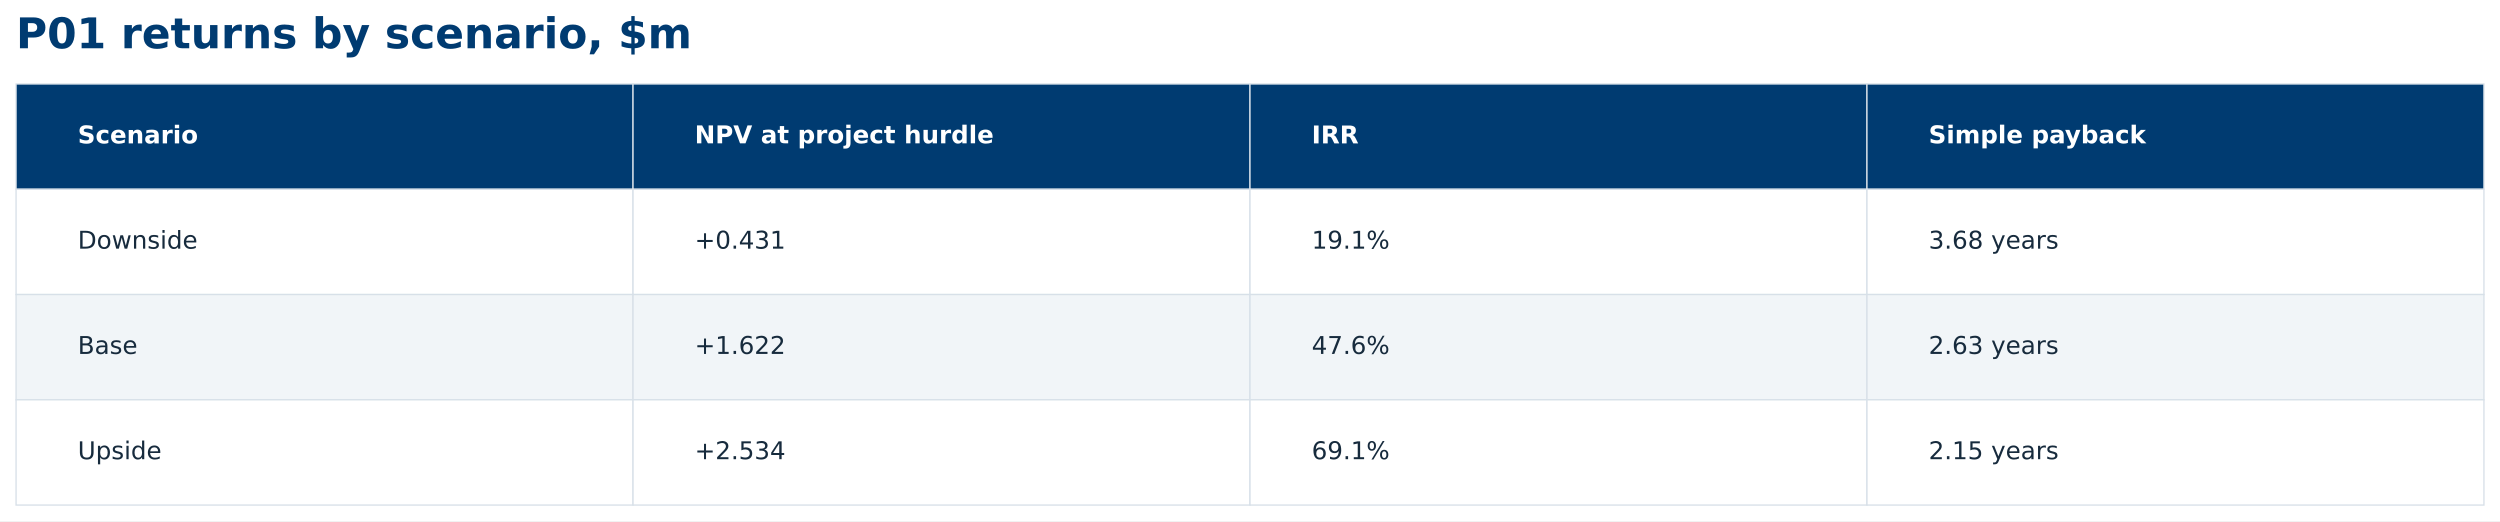
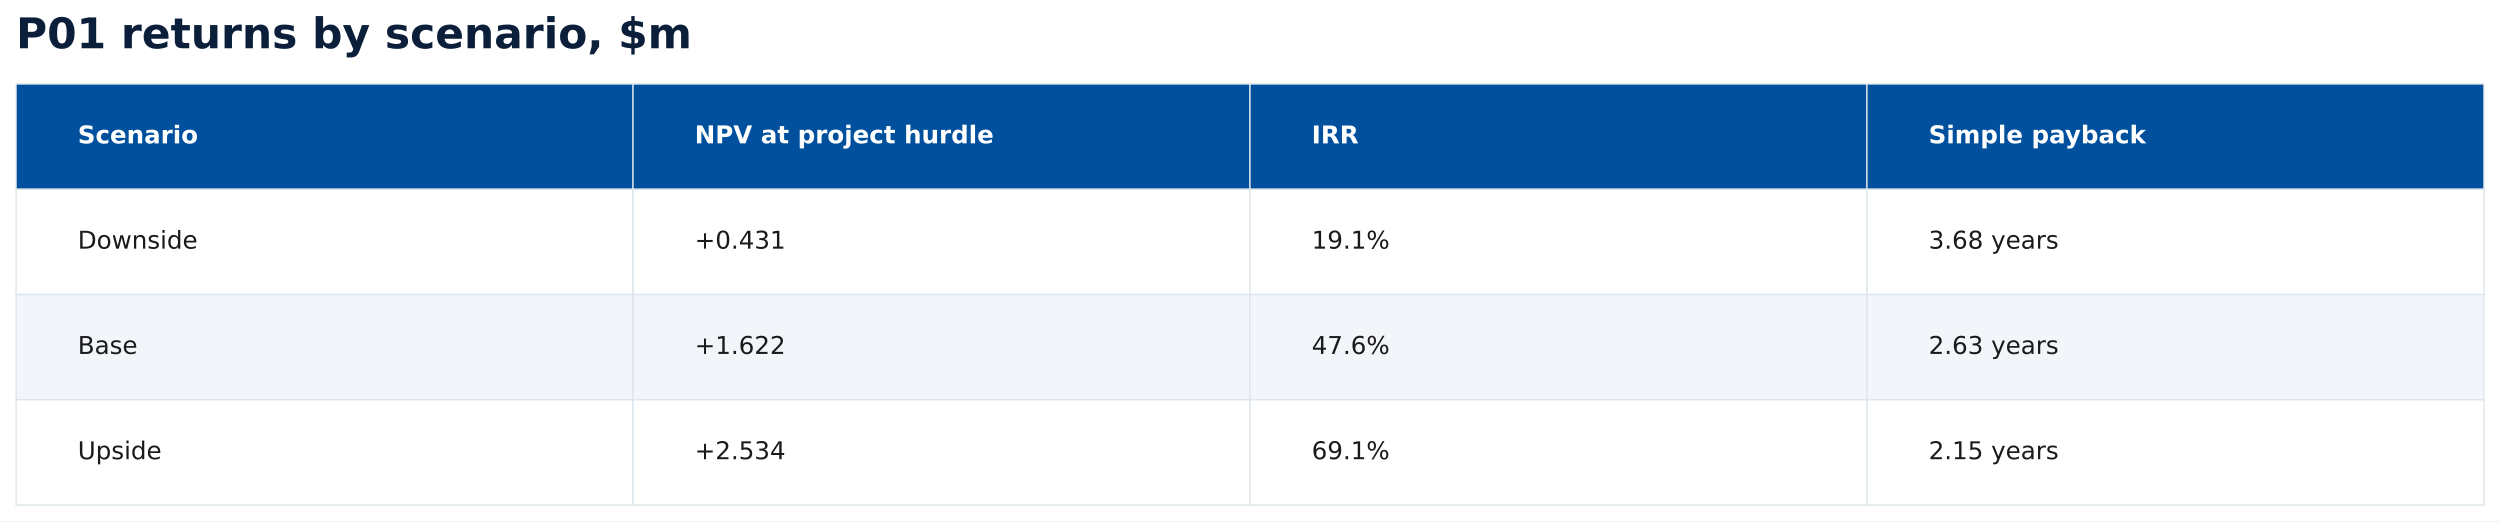
<svg xmlns="http://www.w3.org/2000/svg" xmlns:xlink="http://www.w3.org/1999/xlink" width="1120.32pt" height="233.535pt" viewBox="0 0 1120.32 233.535" version="1.1">
  <defs>
    <style type="text/css">*{stroke-linejoin: round; stroke-linecap: butt}</style>
  </defs>
  <g id="figure_1">
    <g id="patch_1">
      <path d="M 0 233.535  L 1120.32 233.535  L 1120.32 0  L 0 0  z " style="fill: #ffffff" />
    </g>
    <g id="axes_1">
      <g id="table_1">
        <g id="patch_2">
-           <path d="M 7.2 84.811  L 283.68 84.811  L 283.68 37.637  L 7.2 37.637  z " style="fill: #003b71; stroke: #d7e0e8; stroke-width: 0.6; stroke-linejoin: miter" />
+           <path d="M 7.2 84.811  L 283.68 84.811  L 283.68 37.637  L 7.2 37.637  z " style="fill: #00509e; stroke: #dce5eb; stroke-width: 0.6; stroke-linejoin: miter" />
        </g>
        <g id="text_1">
          <g style="fill: #ffffff" transform="translate(34.848 64.25954) scale(0.11 -0.11)">
            <defs>
              <path id="DejaVuSans-Bold-53" d="M 3834 4519  L 3834 3531  Q 3450 3703 3084 3790  Q 2719 3878 2394 3878  Q 1963 3878 1756 3759  Q 1550 3641 1550 3391  Q 1550 3203 1689 3098  Q 1828 2994 2194 2919  L 2706 2816  Q 3484 2659 3812 2340  Q 4141 2022 4141 1434  Q 4141 663 3683 286  Q 3225 -91 2284 -91  Q 1841 -91 1394 -6  Q 947 78 500 244  L 500 1259  Q 947 1022 1364 901  Q 1781 781 2169 781  Q 2563 781 2772 912  Q 2981 1044 2981 1288  Q 2981 1506 2839 1625  Q 2697 1744 2272 1838  L 1806 1941  Q 1106 2091 782 2419  Q 459 2747 459 3303  Q 459 4000 909 4375  Q 1359 4750 2203 4750  Q 2588 4750 2994 4692  Q 3400 4634 3834 4519  z " transform="scale(0.015625)" />
              <path id="DejaVuSans-Bold-63" d="M 3366 3391  L 3366 2478  Q 3138 2634 2908 2709  Q 2678 2784 2431 2784  Q 1963 2784 1702 2511  Q 1441 2238 1441 1747  Q 1441 1256 1702 982  Q 1963 709 2431 709  Q 2694 709 2930 787  Q 3166 866 3366 1019  L 3366 103  Q 3103 6 2833 -42  Q 2563 -91 2291 -91  Q 1344 -91 809 395  Q 275 881 275 1747  Q 275 2613 809 3098  Q 1344 3584 2291 3584  Q 2566 3584 2833 3536  Q 3100 3488 3366 3391  z " transform="scale(0.015625)" />
              <path id="DejaVuSans-Bold-65" d="M 4031 1759  L 4031 1441  L 1416 1441  Q 1456 1047 1700 850  Q 1944 653 2381 653  Q 2734 653 3104 758  Q 3475 863 3866 1075  L 3866 213  Q 3469 63 3072 -14  Q 2675 -91 2278 -91  Q 1328 -91 801 392  Q 275 875 275 1747  Q 275 2603 792 3093  Q 1309 3584 2216 3584  Q 3041 3584 3536 3087  Q 4031 2591 4031 1759  z M 2881 2131  Q 2881 2450 2695 2645  Q 2509 2841 2209 2841  Q 1884 2841 1681 2658  Q 1478 2475 1428 2131  L 2881 2131  z " transform="scale(0.015625)" />
              <path id="DejaVuSans-Bold-6e" d="M 4056 2131  L 4056 0  L 2931 0  L 2931 347  L 2931 1631  Q 2931 2084 2911 2256  Q 2891 2428 2841 2509  Q 2775 2619 2662 2680  Q 2550 2741 2406 2741  Q 2056 2741 1856 2470  Q 1656 2200 1656 1722  L 1656 0  L 538 0  L 538 3500  L 1656 3500  L 1656 2988  Q 1909 3294 2193 3439  Q 2478 3584 2822 3584  Q 3428 3584 3742 3212  Q 4056 2841 4056 2131  z " transform="scale(0.015625)" />
              <path id="DejaVuSans-Bold-61" d="M 2106 1575  Q 1756 1575 1579 1456  Q 1403 1338 1403 1106  Q 1403 894 1545 773  Q 1688 653 1941 653  Q 2256 653 2472 879  Q 2688 1106 2688 1447  L 2688 1575  L 2106 1575  z M 3816 1997  L 3816 0  L 2688 0  L 2688 519  Q 2463 200 2181 54  Q 1900 -91 1497 -91  Q 953 -91 614 226  Q 275 544 275 1050  Q 275 1666 698 1953  Q 1122 2241 2028 2241  L 2688 2241  L 2688 2328  Q 2688 2594 2478 2717  Q 2269 2841 1825 2841  Q 1466 2841 1156 2769  Q 847 2697 581 2553  L 581 3406  Q 941 3494 1303 3539  Q 1666 3584 2028 3584  Q 2975 3584 3395 3211  Q 3816 2838 3816 1997  z " transform="scale(0.015625)" />
              <path id="DejaVuSans-Bold-72" d="M 3138 2547  Q 2991 2616 2845 2648  Q 2700 2681 2553 2681  Q 2122 2681 1889 2404  Q 1656 2128 1656 1613  L 1656 0  L 538 0  L 538 3500  L 1656 3500  L 1656 2925  Q 1872 3269 2151 3426  Q 2431 3584 2822 3584  Q 2878 3584 2943 3579  Q 3009 3575 3134 3559  L 3138 2547  z " transform="scale(0.015625)" />
              <path id="DejaVuSans-Bold-69" d="M 538 3500  L 1656 3500  L 1656 0  L 538 0  L 538 3500  z M 538 4863  L 1656 4863  L 1656 3950  L 538 3950  L 538 4863  z " transform="scale(0.015625)" />
              <path id="DejaVuSans-Bold-6f" d="M 2203 2784  Q 1831 2784 1636 2517  Q 1441 2250 1441 1747  Q 1441 1244 1636 976  Q 1831 709 2203 709  Q 2569 709 2762 976  Q 2956 1244 2956 1747  Q 2956 2250 2762 2517  Q 2569 2784 2203 2784  z M 2203 3584  Q 3106 3584 3614 3096  Q 4122 2609 4122 1747  Q 4122 884 3614 396  Q 3106 -91 2203 -91  Q 1297 -91 786 396  Q 275 884 275 1747  Q 275 2609 786 3096  Q 1297 3584 2203 3584  z " transform="scale(0.015625)" />
            </defs>
            <use xlink:href="#DejaVuSans-Bold-53" />
            <use xlink:href="#DejaVuSans-Bold-63" transform="translate(72.02148 0)" />
            <use xlink:href="#DejaVuSans-Bold-65" transform="translate(131.2988 0)" />
            <use xlink:href="#DejaVuSans-Bold-6e" transform="translate(199.1211 0)" />
            <use xlink:href="#DejaVuSans-Bold-61" transform="translate(270.3125 0)" />
            <use xlink:href="#DejaVuSans-Bold-72" transform="translate(337.793 0)" />
            <use xlink:href="#DejaVuSans-Bold-69" transform="translate(387.1094 0)" />
            <use xlink:href="#DejaVuSans-Bold-6f" transform="translate(421.3867 0)" />
          </g>
        </g>
        <g id="patch_3">
-           <path d="M 283.68 84.811  L 560.16 84.811  L 560.16 37.637  L 283.68 37.637  z " style="fill: #003b71; stroke: #d7e0e8; stroke-width: 0.6; stroke-linejoin: miter" />
+           <path d="M 283.68 84.811  L 560.16 84.811  L 560.16 37.637  L 283.68 37.637  z " style="fill: #00509e; stroke: #dce5eb; stroke-width: 0.6; stroke-linejoin: miter" />
        </g>
        <g id="text_2">
          <g style="fill: #ffffff" transform="translate(311.328 64.21658) scale(0.11 -0.11)">
            <defs>
              <path id="DejaVuSans-Bold-4e" d="M 588 4666  L 1931 4666  L 3628 1466  L 3628 4666  L 4769 4666  L 4769 0  L 3425 0  L 1728 3200  L 1728 0  L 588 0  L 588 4666  z " transform="scale(0.015625)" />
              <path id="DejaVuSans-Bold-50" d="M 588 4666  L 2584 4666  Q 3475 4666 3951 4270  Q 4428 3875 4428 3144  Q 4428 2409 3951 2014  Q 3475 1619 2584 1619  L 1791 1619  L 1791 0  L 588 0  L 588 4666  z M 1791 3794  L 1791 2491  L 2456 2491  Q 2806 2491 2997 2661  Q 3188 2831 3188 3144  Q 3188 3456 2997 3625  Q 2806 3794 2456 3794  L 1791 3794  z " transform="scale(0.015625)" />
              <path id="DejaVuSans-Bold-56" d="M 31 4666  L 1241 4666  L 2478 1222  L 3713 4666  L 4922 4666  L 3194 0  L 1759 0  L 31 4666  z " transform="scale(0.015625)" />
              <path id="DejaVuSans-Bold-20" transform="scale(0.015625)" />
              <path id="DejaVuSans-Bold-74" d="M 1759 4494  L 1759 3500  L 2913 3500  L 2913 2700  L 1759 2700  L 1759 1216  Q 1759 972 1856 886  Q 1953 800 2241 800  L 2816 800  L 2816 0  L 1856 0  Q 1194 0 917 276  Q 641 553 641 1216  L 641 2700  L 84 2700  L 84 3500  L 641 3500  L 641 4494  L 1759 4494  z " transform="scale(0.015625)" />
              <path id="DejaVuSans-Bold-70" d="M 1656 506  L 1656 -1331  L 538 -1331  L 538 3500  L 1656 3500  L 1656 2988  Q 1888 3294 2169 3439  Q 2450 3584 2816 3584  Q 3463 3584 3878 3070  Q 4294 2556 4294 1747  Q 4294 938 3878 423  Q 3463 -91 2816 -91  Q 2450 -91 2169 54  Q 1888 200 1656 506  z M 2400 2772  Q 2041 2772 1848 2508  Q 1656 2244 1656 1747  Q 1656 1250 1848 986  Q 2041 722 2400 722  Q 2759 722 2948 984  Q 3138 1247 3138 1747  Q 3138 2247 2948 2509  Q 2759 2772 2400 2772  z " transform="scale(0.015625)" />
              <path id="DejaVuSans-Bold-6a" d="M 538 3500  L 1656 3500  L 1656 63  Q 1656 -641 1318 -1011  Q 981 -1381 341 -1381  L -213 -1381  L -213 -647  L -19 -647  Q 300 -647 419 -503  Q 538 -359 538 63  L 538 3500  z M 538 4863  L 1656 4863  L 1656 3950  L 538 3950  L 538 4863  z " transform="scale(0.015625)" />
              <path id="DejaVuSans-Bold-68" d="M 4056 2131  L 4056 0  L 2931 0  L 2931 347  L 2931 1625  Q 2931 2084 2911 2256  Q 2891 2428 2841 2509  Q 2775 2619 2662 2680  Q 2550 2741 2406 2741  Q 2056 2741 1856 2470  Q 1656 2200 1656 1722  L 1656 0  L 538 0  L 538 4863  L 1656 4863  L 1656 2988  Q 1909 3294 2193 3439  Q 2478 3584 2822 3584  Q 3428 3584 3742 3212  Q 4056 2841 4056 2131  z " transform="scale(0.015625)" />
              <path id="DejaVuSans-Bold-75" d="M 500 1363  L 500 3500  L 1625 3500  L 1625 3150  Q 1625 2866 1622 2436  Q 1619 2006 1619 1863  Q 1619 1441 1641 1255  Q 1663 1069 1716 984  Q 1784 875 1895 815  Q 2006 756 2150 756  Q 2500 756 2700 1025  Q 2900 1294 2900 1772  L 2900 3500  L 4019 3500  L 4019 0  L 2900 0  L 2900 506  Q 2647 200 2364 54  Q 2081 -91 1741 -91  Q 1134 -91 817 281  Q 500 653 500 1363  z " transform="scale(0.015625)" />
              <path id="DejaVuSans-Bold-64" d="M 2919 2988  L 2919 4863  L 4044 4863  L 4044 0  L 2919 0  L 2919 506  Q 2688 197 2409 53  Q 2131 -91 1766 -91  Q 1119 -91 703 423  Q 288 938 288 1747  Q 288 2556 703 3070  Q 1119 3584 1766 3584  Q 2128 3584 2408 3439  Q 2688 3294 2919 2988  z M 2181 722  Q 2541 722 2730 984  Q 2919 1247 2919 1747  Q 2919 2247 2730 2509  Q 2541 2772 2181 2772  Q 1825 2772 1636 2509  Q 1447 2247 1447 1747  Q 1447 1247 1636 984  Q 1825 722 2181 722  z " transform="scale(0.015625)" />
              <path id="DejaVuSans-Bold-6c" d="M 538 4863  L 1656 4863  L 1656 0  L 538 0  L 538 4863  z " transform="scale(0.015625)" />
            </defs>
            <use xlink:href="#DejaVuSans-Bold-4e" />
            <use xlink:href="#DejaVuSans-Bold-50" transform="translate(83.69141 0)" />
            <use xlink:href="#DejaVuSans-Bold-56" transform="translate(156.9824 0)" />
            <use xlink:href="#DejaVuSans-Bold-20" transform="translate(234.375 0)" />
            <use xlink:href="#DejaVuSans-Bold-61" transform="translate(269.1895 0)" />
            <use xlink:href="#DejaVuSans-Bold-74" transform="translate(336.6699 0)" />
            <use xlink:href="#DejaVuSans-Bold-20" transform="translate(384.4727 0)" />
            <use xlink:href="#DejaVuSans-Bold-70" transform="translate(419.2871 0)" />
            <use xlink:href="#DejaVuSans-Bold-72" transform="translate(490.8691 0)" />
            <use xlink:href="#DejaVuSans-Bold-6f" transform="translate(540.1855 0)" />
            <use xlink:href="#DejaVuSans-Bold-6a" transform="translate(608.8867 0)" />
            <use xlink:href="#DejaVuSans-Bold-65" transform="translate(643.1641 0)" />
            <use xlink:href="#DejaVuSans-Bold-63" transform="translate(710.9863 0)" />
            <use xlink:href="#DejaVuSans-Bold-74" transform="translate(770.2637 0)" />
            <use xlink:href="#DejaVuSans-Bold-20" transform="translate(818.0664 0)" />
            <use xlink:href="#DejaVuSans-Bold-68" transform="translate(852.8809 0)" />
            <use xlink:href="#DejaVuSans-Bold-75" transform="translate(924.0723 0)" />
            <use xlink:href="#DejaVuSans-Bold-72" transform="translate(995.2637 0)" />
            <use xlink:href="#DejaVuSans-Bold-64" transform="translate(1044.58 0)" />
            <use xlink:href="#DejaVuSans-Bold-6c" transform="translate(1116.162 0)" />
            <use xlink:href="#DejaVuSans-Bold-65" transform="translate(1150.439 0)" />
          </g>
        </g>
        <g id="patch_4">
-           <path d="M 560.16 84.811  L 836.64 84.811  L 836.64 37.637  L 560.16 37.637  z " style="fill: #003b71; stroke: #d7e0e8; stroke-width: 0.6; stroke-linejoin: miter" />
+           <path d="M 560.16 84.811  L 836.64 84.811  L 836.64 37.637  L 560.16 37.637  z " style="fill: #00509e; stroke: #dce5eb; stroke-width: 0.6; stroke-linejoin: miter" />
        </g>
        <g id="text_3">
          <g style="fill: #ffffff" transform="translate(587.808 64.25954) scale(0.11 -0.11)">
            <defs>
              <path id="DejaVuSans-Bold-49" d="M 588 4666  L 1791 4666  L 1791 0  L 588 0  L 588 4666  z " transform="scale(0.015625)" />
              <path id="DejaVuSans-Bold-52" d="M 2297 2597  Q 2675 2597 2839 2737  Q 3003 2878 3003 3200  Q 3003 3519 2839 3656  Q 2675 3794 2297 3794  L 1791 3794  L 1791 2597  L 2297 2597  z M 1791 1766  L 1791 0  L 588 0  L 588 4666  L 2425 4666  Q 3347 4666 3776 4356  Q 4206 4047 4206 3378  Q 4206 2916 3982 2619  Q 3759 2322 3309 2181  Q 3556 2125 3751 1926  Q 3947 1728 4147 1325  L 4800 0  L 3519 0  L 2950 1159  Q 2778 1509 2601 1637  Q 2425 1766 2131 1766  L 1791 1766  z " transform="scale(0.015625)" />
            </defs>
            <use xlink:href="#DejaVuSans-Bold-49" />
            <use xlink:href="#DejaVuSans-Bold-52" transform="translate(37.20703 0)" />
            <use xlink:href="#DejaVuSans-Bold-52" transform="translate(114.209 0)" />
          </g>
        </g>
        <g id="patch_5">
-           <path d="M 836.64 84.811  L 1113.12 84.811  L 1113.12 37.637  L 836.64 37.637  z " style="fill: #003b71; stroke: #d7e0e8; stroke-width: 0.6; stroke-linejoin: miter" />
+           <path d="M 836.64 84.811  L 1113.12 84.811  L 1113.12 37.637  L 836.64 37.637  z " style="fill: #00509e; stroke: #dce5eb; stroke-width: 0.6; stroke-linejoin: miter" />
        </g>
        <g id="text_4">
          <g style="fill: #ffffff" transform="translate(864.288 64.21658) scale(0.11 -0.11)">
            <defs>
              <path id="DejaVuSans-Bold-6d" d="M 3781 2919  Q 3994 3244 4286 3414  Q 4578 3584 4928 3584  Q 5531 3584 5847 3212  Q 6163 2841 6163 2131  L 6163 0  L 5038 0  L 5038 1825  Q 5041 1866 5042 1909  Q 5044 1953 5044 2034  Q 5044 2406 4934 2573  Q 4825 2741 4581 2741  Q 4263 2741 4089 2478  Q 3916 2216 3909 1719  L 3909 0  L 2784 0  L 2784 1825  Q 2784 2406 2684 2573  Q 2584 2741 2328 2741  Q 2006 2741 1831 2477  Q 1656 2213 1656 1722  L 1656 0  L 531 0  L 531 3500  L 1656 3500  L 1656 2988  Q 1863 3284 2130 3434  Q 2397 3584 2719 3584  Q 3081 3584 3359 3409  Q 3638 3234 3781 2919  z " transform="scale(0.015625)" />
              <path id="DejaVuSans-Bold-79" d="M 78 3500  L 1197 3500  L 2138 1125  L 2938 3500  L 4056 3500  L 2584 -331  Q 2363 -916 2067 -1148  Q 1772 -1381 1288 -1381  L 641 -1381  L 641 -647  L 991 -647  Q 1275 -647 1404 -556  Q 1534 -466 1606 -231  L 1638 -134  L 78 3500  z " transform="scale(0.015625)" />
              <path id="DejaVuSans-Bold-62" d="M 2400 722  Q 2759 722 2948 984  Q 3138 1247 3138 1747  Q 3138 2247 2948 2509  Q 2759 2772 2400 2772  Q 2041 2772 1848 2508  Q 1656 2244 1656 1747  Q 1656 1250 1848 986  Q 2041 722 2400 722  z M 1656 2988  Q 1888 3294 2169 3439  Q 2450 3584 2816 3584  Q 3463 3584 3878 3070  Q 4294 2556 4294 1747  Q 4294 938 3878 423  Q 3463 -91 2816 -91  Q 2450 -91 2169 54  Q 1888 200 1656 506  L 1656 0  L 538 0  L 538 4863  L 1656 4863  L 1656 2988  z " transform="scale(0.015625)" />
              <path id="DejaVuSans-Bold-6b" d="M 538 4863  L 1656 4863  L 1656 2216  L 2944 3500  L 4244 3500  L 2534 1894  L 4378 0  L 3022 0  L 1656 1459  L 1656 0  L 538 0  L 538 4863  z " transform="scale(0.015625)" />
            </defs>
            <use xlink:href="#DejaVuSans-Bold-53" />
            <use xlink:href="#DejaVuSans-Bold-69" transform="translate(72.02148 0)" />
            <use xlink:href="#DejaVuSans-Bold-6d" transform="translate(106.2988 0)" />
            <use xlink:href="#DejaVuSans-Bold-70" transform="translate(210.498 0)" />
            <use xlink:href="#DejaVuSans-Bold-6c" transform="translate(282.0801 0)" />
            <use xlink:href="#DejaVuSans-Bold-65" transform="translate(316.3574 0)" />
            <use xlink:href="#DejaVuSans-Bold-20" transform="translate(384.1797 0)" />
            <use xlink:href="#DejaVuSans-Bold-70" transform="translate(418.9941 0)" />
            <use xlink:href="#DejaVuSans-Bold-61" transform="translate(490.5762 0)" />
            <use xlink:href="#DejaVuSans-Bold-79" transform="translate(554.9316 0)" />
            <use xlink:href="#DejaVuSans-Bold-62" transform="translate(620.1172 0)" />
            <use xlink:href="#DejaVuSans-Bold-61" transform="translate(691.6992 0)" />
            <use xlink:href="#DejaVuSans-Bold-63" transform="translate(759.1797 0)" />
            <use xlink:href="#DejaVuSans-Bold-6b" transform="translate(818.457 0)" />
          </g>
        </g>
        <g id="patch_6">
-           <path d="M 7.2 131.986  L 283.68 131.986  L 283.68 84.811  L 7.2 84.811  z " style="fill: #ffffff; stroke: #d7e0e8; stroke-width: 0.6; stroke-linejoin: miter" />
+           <path d="M 7.2 131.986  L 283.68 131.986  L 283.68 84.811  L 7.2 84.811  z " style="fill: #ffffff; stroke: #dce5eb; stroke-width: 0.6; stroke-linejoin: miter" />
        </g>
        <g id="text_5">
-           <g style="fill: #172b3d" transform="translate(34.848 111.4339) scale(0.11 -0.11)">
+           <g style="fill: #1a1a1a" transform="translate(34.848 111.4339) scale(0.11 -0.11)">
            <defs>
              <path id="DejaVuSans-44" d="M 1259 4147  L 1259 519  L 2022 519  Q 2988 519 3436 956  Q 3884 1394 3884 2338  Q 3884 3275 3436 3711  Q 2988 4147 2022 4147  L 1259 4147  z M 628 4666  L 1925 4666  Q 3281 4666 3915 4102  Q 4550 3538 4550 2338  Q 4550 1131 3912 565  Q 3275 0 1925 0  L 628 0  L 628 4666  z " transform="scale(0.015625)" />
              <path id="DejaVuSans-6f" d="M 1959 3097  Q 1497 3097 1228 2736  Q 959 2375 959 1747  Q 959 1119 1226 758  Q 1494 397 1959 397  Q 2419 397 2687 759  Q 2956 1122 2956 1747  Q 2956 2369 2687 2733  Q 2419 3097 1959 3097  z M 1959 3584  Q 2709 3584 3137 3096  Q 3566 2609 3566 1747  Q 3566 888 3137 398  Q 2709 -91 1959 -91  Q 1206 -91 779 398  Q 353 888 353 1747  Q 353 2609 779 3096  Q 1206 3584 1959 3584  z " transform="scale(0.015625)" />
              <path id="DejaVuSans-77" d="M 269 3500  L 844 3500  L 1563 769  L 2278 3500  L 2956 3500  L 3675 769  L 4391 3500  L 4966 3500  L 4050 0  L 3372 0  L 2619 2869  L 1863 0  L 1184 0  L 269 3500  z " transform="scale(0.015625)" />
              <path id="DejaVuSans-6e" d="M 3513 2113  L 3513 0  L 2938 0  L 2938 2094  Q 2938 2591 2744 2837  Q 2550 3084 2163 3084  Q 1697 3084 1428 2787  Q 1159 2491 1159 1978  L 1159 0  L 581 0  L 581 3500  L 1159 3500  L 1159 2956  Q 1366 3272 1645 3428  Q 1925 3584 2291 3584  Q 2894 3584 3203 3211  Q 3513 2838 3513 2113  z " transform="scale(0.015625)" />
              <path id="DejaVuSans-73" d="M 2834 3397  L 2834 2853  Q 2591 2978 2328 3040  Q 2066 3103 1784 3103  Q 1356 3103 1142 2972  Q 928 2841 928 2578  Q 928 2378 1081 2264  Q 1234 2150 1697 2047  L 1894 2003  Q 2506 1872 2764 1633  Q 3022 1394 3022 966  Q 3022 478 2636 193  Q 2250 -91 1575 -91  Q 1294 -91 989 -36  Q 684 19 347 128  L 347 722  Q 666 556 975 473  Q 1284 391 1588 391  Q 1994 391 2212 530  Q 2431 669 2431 922  Q 2431 1156 2273 1281  Q 2116 1406 1581 1522  L 1381 1569  Q 847 1681 609 1914  Q 372 2147 372 2553  Q 372 3047 722 3315  Q 1072 3584 1716 3584  Q 2034 3584 2315 3537  Q 2597 3491 2834 3397  z " transform="scale(0.015625)" />
              <path id="DejaVuSans-69" d="M 603 3500  L 1178 3500  L 1178 0  L 603 0  L 603 3500  z M 603 4863  L 1178 4863  L 1178 4134  L 603 4134  L 603 4863  z " transform="scale(0.015625)" />
              <path id="DejaVuSans-64" d="M 2906 2969  L 2906 4863  L 3481 4863  L 3481 0  L 2906 0  L 2906 525  Q 2725 213 2448 61  Q 2172 -91 1784 -91  Q 1150 -91 751 415  Q 353 922 353 1747  Q 353 2572 751 3078  Q 1150 3584 1784 3584  Q 2172 3584 2448 3432  Q 2725 3281 2906 2969  z M 947 1747  Q 947 1113 1208 752  Q 1469 391 1925 391  Q 2381 391 2643 752  Q 2906 1113 2906 1747  Q 2906 2381 2643 2742  Q 2381 3103 1925 3103  Q 1469 3103 1208 2742  Q 947 2381 947 1747  z " transform="scale(0.015625)" />
              <path id="DejaVuSans-65" d="M 3597 1894  L 3597 1613  L 953 1613  Q 991 1019 1311 708  Q 1631 397 2203 397  Q 2534 397 2845 478  Q 3156 559 3463 722  L 3463 178  Q 3153 47 2828 -22  Q 2503 -91 2169 -91  Q 1331 -91 842 396  Q 353 884 353 1716  Q 353 2575 817 3079  Q 1281 3584 2069 3584  Q 2775 3584 3186 3129  Q 3597 2675 3597 1894  z M 3022 2063  Q 3016 2534 2758 2815  Q 2500 3097 2075 3097  Q 1594 3097 1305 2825  Q 1016 2553 972 2059  L 3022 2063  z " transform="scale(0.015625)" />
            </defs>
            <use xlink:href="#DejaVuSans-44" />
            <use xlink:href="#DejaVuSans-6f" transform="translate(77.00195 0)" />
            <use xlink:href="#DejaVuSans-77" transform="translate(138.1836 0)" />
            <use xlink:href="#DejaVuSans-6e" transform="translate(219.9707 0)" />
            <use xlink:href="#DejaVuSans-73" transform="translate(283.3496 0)" />
            <use xlink:href="#DejaVuSans-69" transform="translate(335.4492 0)" />
            <use xlink:href="#DejaVuSans-64" transform="translate(363.2324 0)" />
            <use xlink:href="#DejaVuSans-65" transform="translate(426.709 0)" />
          </g>
        </g>
        <g id="patch_7">
-           <path d="M 283.68 131.986  L 560.16 131.986  L 560.16 84.811  L 283.68 84.811  z " style="fill: #ffffff; stroke: #d7e0e8; stroke-width: 0.6; stroke-linejoin: miter" />
+           <path d="M 283.68 131.986  L 560.16 131.986  L 560.16 84.811  L 283.68 84.811  z " style="fill: #ffffff; stroke: #dce5eb; stroke-width: 0.6; stroke-linejoin: miter" />
        </g>
        <g id="text_6">
-           <g style="fill: #172b3d" transform="translate(311.328 111.4339) scale(0.11 -0.11)">
+           <g style="fill: #1a1a1a" transform="translate(311.328 111.4339) scale(0.11 -0.11)">
            <defs>
              <path id="DejaVuSans-2b" d="M 2944 4013  L 2944 2272  L 4684 2272  L 4684 1741  L 2944 1741  L 2944 0  L 2419 0  L 2419 1741  L 678 1741  L 678 2272  L 2419 2272  L 2419 4013  L 2944 4013  z " transform="scale(0.015625)" />
              <path id="DejaVuSans-30" d="M 2034 4250  Q 1547 4250 1301 3770  Q 1056 3291 1056 2328  Q 1056 1369 1301 889  Q 1547 409 2034 409  Q 2525 409 2770 889  Q 3016 1369 3016 2328  Q 3016 3291 2770 3770  Q 2525 4250 2034 4250  z M 2034 4750  Q 2819 4750 3233 4129  Q 3647 3509 3647 2328  Q 3647 1150 3233 529  Q 2819 -91 2034 -91  Q 1250 -91 836 529  Q 422 1150 422 2328  Q 422 3509 836 4129  Q 1250 4750 2034 4750  z " transform="scale(0.015625)" />
              <path id="DejaVuSans-2e" d="M 684 794  L 1344 794  L 1344 0  L 684 0  L 684 794  z " transform="scale(0.015625)" />
              <path id="DejaVuSans-34" d="M 2419 4116  L 825 1625  L 2419 1625  L 2419 4116  z M 2253 4666  L 3047 4666  L 3047 1625  L 3713 1625  L 3713 1100  L 3047 1100  L 3047 0  L 2419 0  L 2419 1100  L 313 1100  L 313 1709  L 2253 4666  z " transform="scale(0.015625)" />
              <path id="DejaVuSans-33" d="M 2597 2516  Q 3050 2419 3304 2112  Q 3559 1806 3559 1356  Q 3559 666 3084 287  Q 2609 -91 1734 -91  Q 1441 -91 1130 -33  Q 819 25 488 141  L 488 750  Q 750 597 1062 519  Q 1375 441 1716 441  Q 2309 441 2620 675  Q 2931 909 2931 1356  Q 2931 1769 2642 2001  Q 2353 2234 1838 2234  L 1294 2234  L 1294 2753  L 1863 2753  Q 2328 2753 2575 2939  Q 2822 3125 2822 3475  Q 2822 3834 2567 4026  Q 2313 4219 1838 4219  Q 1578 4219 1281 4162  Q 984 4106 628 3988  L 628 4550  Q 988 4650 1302 4700  Q 1616 4750 1894 4750  Q 2613 4750 3031 4423  Q 3450 4097 3450 3541  Q 3450 3153 3228 2886  Q 3006 2619 2597 2516  z " transform="scale(0.015625)" />
              <path id="DejaVuSans-31" d="M 794 531  L 1825 531  L 1825 4091  L 703 3866  L 703 4441  L 1819 4666  L 2450 4666  L 2450 531  L 3481 531  L 3481 0  L 794 0  L 794 531  z " transform="scale(0.015625)" />
            </defs>
            <use xlink:href="#DejaVuSans-2b" />
            <use xlink:href="#DejaVuSans-30" transform="translate(83.78906 0)" />
            <use xlink:href="#DejaVuSans-2e" transform="translate(147.4121 0)" />
            <use xlink:href="#DejaVuSans-34" transform="translate(179.1992 0)" />
            <use xlink:href="#DejaVuSans-33" transform="translate(242.8223 0)" />
            <use xlink:href="#DejaVuSans-31" transform="translate(306.4453 0)" />
          </g>
        </g>
        <g id="patch_8">
-           <path d="M 560.16 131.986  L 836.64 131.986  L 836.64 84.811  L 560.16 84.811  z " style="fill: #ffffff; stroke: #d7e0e8; stroke-width: 0.6; stroke-linejoin: miter" />
+           <path d="M 560.16 131.986  L 836.64 131.986  L 836.64 84.811  L 560.16 84.811  z " style="fill: #ffffff; stroke: #dce5eb; stroke-width: 0.6; stroke-linejoin: miter" />
        </g>
        <g id="text_7">
-           <g style="fill: #172b3d" transform="translate(587.808 111.4339) scale(0.11 -0.11)">
+           <g style="fill: #1a1a1a" transform="translate(587.808 111.4339) scale(0.11 -0.11)">
            <defs>
              <path id="DejaVuSans-39" d="M 703 97  L 703 672  Q 941 559 1184 500  Q 1428 441 1663 441  Q 2288 441 2617 861  Q 2947 1281 2994 2138  Q 2813 1869 2534 1725  Q 2256 1581 1919 1581  Q 1219 1581 811 2004  Q 403 2428 403 3163  Q 403 3881 828 4315  Q 1253 4750 1959 4750  Q 2769 4750 3195 4129  Q 3622 3509 3622 2328  Q 3622 1225 3098 567  Q 2575 -91 1691 -91  Q 1453 -91 1209 -44  Q 966 3 703 97  z M 1959 2075  Q 2384 2075 2632 2365  Q 2881 2656 2881 3163  Q 2881 3666 2632 3958  Q 2384 4250 1959 4250  Q 1534 4250 1286 3958  Q 1038 3666 1038 3163  Q 1038 2656 1286 2365  Q 1534 2075 1959 2075  z " transform="scale(0.015625)" />
              <path id="DejaVuSans-25" d="M 4653 2053  Q 4381 2053 4226 1822  Q 4072 1591 4072 1178  Q 4072 772 4226 539  Q 4381 306 4653 306  Q 4919 306 5073 539  Q 5228 772 5228 1178  Q 5228 1588 5073 1820  Q 4919 2053 4653 2053  z M 4653 2450  Q 5147 2450 5437 2106  Q 5728 1763 5728 1178  Q 5728 594 5436 251  Q 5144 -91 4653 -91  Q 4153 -91 3862 251  Q 3572 594 3572 1178  Q 3572 1766 3864 2108  Q 4156 2450 4653 2450  z M 1428 4353  Q 1159 4353 1004 4120  Q 850 3888 850 3481  Q 850 3069 1003 2837  Q 1156 2606 1428 2606  Q 1700 2606 1854 2837  Q 2009 3069 2009 3481  Q 2009 3884 1853 4118  Q 1697 4353 1428 4353  z M 4250 4750  L 4750 4750  L 1831 -91  L 1331 -91  L 4250 4750  z M 1428 4750  Q 1922 4750 2215 4408  Q 2509 4066 2509 3481  Q 2509 2891 2217 2550  Q 1925 2209 1428 2209  Q 931 2209 642 2551  Q 353 2894 353 3481  Q 353 4063 643 4406  Q 934 4750 1428 4750  z " transform="scale(0.015625)" />
            </defs>
            <use xlink:href="#DejaVuSans-31" />
            <use xlink:href="#DejaVuSans-39" transform="translate(63.62305 0)" />
            <use xlink:href="#DejaVuSans-2e" transform="translate(127.2461 0)" />
            <use xlink:href="#DejaVuSans-31" transform="translate(159.0332 0)" />
            <use xlink:href="#DejaVuSans-25" transform="translate(222.6562 0)" />
          </g>
        </g>
        <g id="patch_9">
-           <path d="M 836.64 131.986  L 1113.12 131.986  L 1113.12 84.811  L 836.64 84.811  z " style="fill: #ffffff; stroke: #d7e0e8; stroke-width: 0.6; stroke-linejoin: miter" />
+           <path d="M 836.64 131.986  L 1113.12 131.986  L 1113.12 84.811  L 836.64 84.811  z " style="fill: #ffffff; stroke: #dce5eb; stroke-width: 0.6; stroke-linejoin: miter" />
        </g>
        <g id="text_8">
-           <g style="fill: #172b3d" transform="translate(864.288 111.4339) scale(0.11 -0.11)">
+           <g style="fill: #1a1a1a" transform="translate(864.288 111.4339) scale(0.11 -0.11)">
            <defs>
              <path id="DejaVuSans-36" d="M 2113 2584  Q 1688 2584 1439 2293  Q 1191 2003 1191 1497  Q 1191 994 1439 701  Q 1688 409 2113 409  Q 2538 409 2786 701  Q 3034 994 3034 1497  Q 3034 2003 2786 2293  Q 2538 2584 2113 2584  z M 3366 4563  L 3366 3988  Q 3128 4100 2886 4159  Q 2644 4219 2406 4219  Q 1781 4219 1451 3797  Q 1122 3375 1075 2522  Q 1259 2794 1537 2939  Q 1816 3084 2150 3084  Q 2853 3084 3261 2657  Q 3669 2231 3669 1497  Q 3669 778 3244 343  Q 2819 -91 2113 -91  Q 1303 -91 875 529  Q 447 1150 447 2328  Q 447 3434 972 4092  Q 1497 4750 2381 4750  Q 2619 4750 2861 4703  Q 3103 4656 3366 4563  z " transform="scale(0.015625)" />
              <path id="DejaVuSans-38" d="M 2034 2216  Q 1584 2216 1326 1975  Q 1069 1734 1069 1313  Q 1069 891 1326 650  Q 1584 409 2034 409  Q 2484 409 2743 651  Q 3003 894 3003 1313  Q 3003 1734 2745 1975  Q 2488 2216 2034 2216  z M 1403 2484  Q 997 2584 770 2862  Q 544 3141 544 3541  Q 544 4100 942 4425  Q 1341 4750 2034 4750  Q 2731 4750 3128 4425  Q 3525 4100 3525 3541  Q 3525 3141 3298 2862  Q 3072 2584 2669 2484  Q 3125 2378 3379 2068  Q 3634 1759 3634 1313  Q 3634 634 3220 271  Q 2806 -91 2034 -91  Q 1263 -91 848 271  Q 434 634 434 1313  Q 434 1759 690 2068  Q 947 2378 1403 2484  z M 1172 3481  Q 1172 3119 1398 2916  Q 1625 2713 2034 2713  Q 2441 2713 2670 2916  Q 2900 3119 2900 3481  Q 2900 3844 2670 4047  Q 2441 4250 2034 4250  Q 1625 4250 1398 4047  Q 1172 3844 1172 3481  z " transform="scale(0.015625)" />
              <path id="DejaVuSans-20" transform="scale(0.015625)" />
              <path id="DejaVuSans-79" d="M 2059 -325  Q 1816 -950 1584 -1140  Q 1353 -1331 966 -1331  L 506 -1331  L 506 -850  L 844 -850  Q 1081 -850 1212 -737  Q 1344 -625 1503 -206  L 1606 56  L 191 3500  L 800 3500  L 1894 763  L 2988 3500  L 3597 3500  L 2059 -325  z " transform="scale(0.015625)" />
              <path id="DejaVuSans-61" d="M 2194 1759  Q 1497 1759 1228 1600  Q 959 1441 959 1056  Q 959 750 1161 570  Q 1363 391 1709 391  Q 2188 391 2477 730  Q 2766 1069 2766 1631  L 2766 1759  L 2194 1759  z M 3341 1997  L 3341 0  L 2766 0  L 2766 531  Q 2569 213 2275 61  Q 1981 -91 1556 -91  Q 1019 -91 701 211  Q 384 513 384 1019  Q 384 1609 779 1909  Q 1175 2209 1959 2209  L 2766 2209  L 2766 2266  Q 2766 2663 2505 2880  Q 2244 3097 1772 3097  Q 1472 3097 1187 3025  Q 903 2953 641 2809  L 641 3341  Q 956 3463 1253 3523  Q 1550 3584 1831 3584  Q 2591 3584 2966 3190  Q 3341 2797 3341 1997  z " transform="scale(0.015625)" />
              <path id="DejaVuSans-72" d="M 2631 2963  Q 2534 3019 2420 3045  Q 2306 3072 2169 3072  Q 1681 3072 1420 2755  Q 1159 2438 1159 1844  L 1159 0  L 581 0  L 581 3500  L 1159 3500  L 1159 2956  Q 1341 3275 1631 3429  Q 1922 3584 2338 3584  Q 2397 3584 2469 3576  Q 2541 3569 2628 3553  L 2631 2963  z " transform="scale(0.015625)" />
            </defs>
            <use xlink:href="#DejaVuSans-33" />
            <use xlink:href="#DejaVuSans-2e" transform="translate(63.62305 0)" />
            <use xlink:href="#DejaVuSans-36" transform="translate(95.41016 0)" />
            <use xlink:href="#DejaVuSans-38" transform="translate(159.0332 0)" />
            <use xlink:href="#DejaVuSans-20" transform="translate(222.6562 0)" />
            <use xlink:href="#DejaVuSans-79" transform="translate(254.4434 0)" />
            <use xlink:href="#DejaVuSans-65" transform="translate(313.623 0)" />
            <use xlink:href="#DejaVuSans-61" transform="translate(375.1465 0)" />
            <use xlink:href="#DejaVuSans-72" transform="translate(436.4258 0)" />
            <use xlink:href="#DejaVuSans-73" transform="translate(477.5391 0)" />
          </g>
        </g>
        <g id="patch_10">
-           <path d="M 7.2 179.16  L 283.68 179.16  L 283.68 131.986  L 7.2 131.986  z " style="fill: #f1f5f8; stroke: #d7e0e8; stroke-width: 0.6; stroke-linejoin: miter" />
+           <path d="M 7.2 179.16  L 283.68 179.16  L 283.68 131.986  L 7.2 131.986  z " style="fill: #f2f5f9; stroke: #dce5eb; stroke-width: 0.6; stroke-linejoin: miter" />
        </g>
        <g id="text_9">
-           <g style="fill: #172b3d" transform="translate(34.848 158.6083) scale(0.11 -0.11)">
+           <g style="fill: #1a1a1a" transform="translate(34.848 158.6083) scale(0.11 -0.11)">
            <defs>
              <path id="DejaVuSans-42" d="M 1259 2228  L 1259 519  L 2272 519  Q 2781 519 3026 730  Q 3272 941 3272 1375  Q 3272 1813 3026 2020  Q 2781 2228 2272 2228  L 1259 2228  z M 1259 4147  L 1259 2741  L 2194 2741  Q 2656 2741 2882 2914  Q 3109 3088 3109 3444  Q 3109 3797 2882 3972  Q 2656 4147 2194 4147  L 1259 4147  z M 628 4666  L 2241 4666  Q 2963 4666 3353 4366  Q 3744 4066 3744 3513  Q 3744 3084 3544 2831  Q 3344 2578 2956 2516  Q 3422 2416 3680 2098  Q 3938 1781 3938 1306  Q 3938 681 3513 340  Q 3088 0 2303 0  L 628 0  L 628 4666  z " transform="scale(0.015625)" />
            </defs>
            <use xlink:href="#DejaVuSans-42" />
            <use xlink:href="#DejaVuSans-61" transform="translate(68.60352 0)" />
            <use xlink:href="#DejaVuSans-73" transform="translate(129.8828 0)" />
            <use xlink:href="#DejaVuSans-65" transform="translate(181.9824 0)" />
          </g>
        </g>
        <g id="patch_11">
-           <path d="M 283.68 179.16  L 560.16 179.16  L 560.16 131.986  L 283.68 131.986  z " style="fill: #f1f5f8; stroke: #d7e0e8; stroke-width: 0.6; stroke-linejoin: miter" />
+           <path d="M 283.68 179.16  L 560.16 179.16  L 560.16 131.986  L 283.68 131.986  z " style="fill: #f2f5f9; stroke: #dce5eb; stroke-width: 0.6; stroke-linejoin: miter" />
        </g>
        <g id="text_10">
-           <g style="fill: #172b3d" transform="translate(311.328 158.6083) scale(0.11 -0.11)">
+           <g style="fill: #1a1a1a" transform="translate(311.328 158.6083) scale(0.11 -0.11)">
            <defs>
              <path id="DejaVuSans-32" d="M 1228 531  L 3431 531  L 3431 0  L 469 0  L 469 531  Q 828 903 1448 1529  Q 2069 2156 2228 2338  Q 2531 2678 2651 2914  Q 2772 3150 2772 3378  Q 2772 3750 2511 3984  Q 2250 4219 1831 4219  Q 1534 4219 1204 4116  Q 875 4013 500 3803  L 500 4441  Q 881 4594 1212 4672  Q 1544 4750 1819 4750  Q 2544 4750 2975 4387  Q 3406 4025 3406 3419  Q 3406 3131 3298 2873  Q 3191 2616 2906 2266  Q 2828 2175 2409 1742  Q 1991 1309 1228 531  z " transform="scale(0.015625)" />
            </defs>
            <use xlink:href="#DejaVuSans-2b" />
            <use xlink:href="#DejaVuSans-31" transform="translate(83.78906 0)" />
            <use xlink:href="#DejaVuSans-2e" transform="translate(147.4121 0)" />
            <use xlink:href="#DejaVuSans-36" transform="translate(179.1992 0)" />
            <use xlink:href="#DejaVuSans-32" transform="translate(242.8223 0)" />
            <use xlink:href="#DejaVuSans-32" transform="translate(306.4453 0)" />
          </g>
        </g>
        <g id="patch_12">
-           <path d="M 560.16 179.16  L 836.64 179.16  L 836.64 131.986  L 560.16 131.986  z " style="fill: #f1f5f8; stroke: #d7e0e8; stroke-width: 0.6; stroke-linejoin: miter" />
+           <path d="M 560.16 179.16  L 836.64 179.16  L 836.64 131.986  L 560.16 131.986  z " style="fill: #f2f5f9; stroke: #dce5eb; stroke-width: 0.6; stroke-linejoin: miter" />
        </g>
        <g id="text_11">
-           <g style="fill: #172b3d" transform="translate(587.808 158.6083) scale(0.11 -0.11)">
+           <g style="fill: #1a1a1a" transform="translate(587.808 158.6083) scale(0.11 -0.11)">
            <defs>
              <path id="DejaVuSans-37" d="M 525 4666  L 3525 4666  L 3525 4397  L 1831 0  L 1172 0  L 2766 4134  L 525 4134  L 525 4666  z " transform="scale(0.015625)" />
            </defs>
            <use xlink:href="#DejaVuSans-34" />
            <use xlink:href="#DejaVuSans-37" transform="translate(63.62305 0)" />
            <use xlink:href="#DejaVuSans-2e" transform="translate(127.2461 0)" />
            <use xlink:href="#DejaVuSans-36" transform="translate(159.0332 0)" />
            <use xlink:href="#DejaVuSans-25" transform="translate(222.6562 0)" />
          </g>
        </g>
        <g id="patch_13">
-           <path d="M 836.64 179.16  L 1113.12 179.16  L 1113.12 131.986  L 836.64 131.986  z " style="fill: #f1f5f8; stroke: #d7e0e8; stroke-width: 0.6; stroke-linejoin: miter" />
+           <path d="M 836.64 179.16  L 1113.12 179.16  L 1113.12 131.986  L 836.64 131.986  z " style="fill: #f2f5f9; stroke: #dce5eb; stroke-width: 0.6; stroke-linejoin: miter" />
        </g>
        <g id="text_12">
-           <g style="fill: #172b3d" transform="translate(864.288 158.6083) scale(0.11 -0.11)">
+           <g style="fill: #1a1a1a" transform="translate(864.288 158.6083) scale(0.11 -0.11)">
            <use xlink:href="#DejaVuSans-32" />
            <use xlink:href="#DejaVuSans-2e" transform="translate(63.62305 0)" />
            <use xlink:href="#DejaVuSans-36" transform="translate(95.41016 0)" />
            <use xlink:href="#DejaVuSans-33" transform="translate(159.0332 0)" />
            <use xlink:href="#DejaVuSans-20" transform="translate(222.6562 0)" />
            <use xlink:href="#DejaVuSans-79" transform="translate(254.4434 0)" />
            <use xlink:href="#DejaVuSans-65" transform="translate(313.623 0)" />
            <use xlink:href="#DejaVuSans-61" transform="translate(375.1465 0)" />
            <use xlink:href="#DejaVuSans-72" transform="translate(436.4258 0)" />
            <use xlink:href="#DejaVuSans-73" transform="translate(477.5391 0)" />
          </g>
        </g>
        <g id="patch_14">
-           <path d="M 7.2 226.335  L 283.68 226.335  L 283.68 179.16  L 7.2 179.16  z " style="fill: #ffffff; stroke: #d7e0e8; stroke-width: 0.6; stroke-linejoin: miter" />
+           <path d="M 7.2 226.335  L 283.68 226.335  L 283.68 179.16  L 7.2 179.16  z " style="fill: #ffffff; stroke: #dce5eb; stroke-width: 0.6; stroke-linejoin: miter" />
        </g>
        <g id="text_13">
-           <g style="fill: #172b3d" transform="translate(34.848 205.7827) scale(0.11 -0.11)">
+           <g style="fill: #1a1a1a" transform="translate(34.848 205.7827) scale(0.11 -0.11)">
            <defs>
              <path id="DejaVuSans-55" d="M 556 4666  L 1191 4666  L 1191 1831  Q 1191 1081 1462 751  Q 1734 422 2344 422  Q 2950 422 3222 751  Q 3494 1081 3494 1831  L 3494 4666  L 4128 4666  L 4128 1753  Q 4128 841 3676 375  Q 3225 -91 2344 -91  Q 1459 -91 1007 375  Q 556 841 556 1753  L 556 4666  z " transform="scale(0.015625)" />
              <path id="DejaVuSans-70" d="M 1159 525  L 1159 -1331  L 581 -1331  L 581 3500  L 1159 3500  L 1159 2969  Q 1341 3281 1617 3432  Q 1894 3584 2278 3584  Q 2916 3584 3314 3078  Q 3713 2572 3713 1747  Q 3713 922 3314 415  Q 2916 -91 2278 -91  Q 1894 -91 1617 61  Q 1341 213 1159 525  z M 3116 1747  Q 3116 2381 2855 2742  Q 2594 3103 2138 3103  Q 1681 3103 1420 2742  Q 1159 2381 1159 1747  Q 1159 1113 1420 752  Q 1681 391 2138 391  Q 2594 391 2855 752  Q 3116 1113 3116 1747  z " transform="scale(0.015625)" />
            </defs>
            <use xlink:href="#DejaVuSans-55" />
            <use xlink:href="#DejaVuSans-70" transform="translate(73.19336 0)" />
            <use xlink:href="#DejaVuSans-73" transform="translate(136.6699 0)" />
            <use xlink:href="#DejaVuSans-69" transform="translate(188.7695 0)" />
            <use xlink:href="#DejaVuSans-64" transform="translate(216.5527 0)" />
            <use xlink:href="#DejaVuSans-65" transform="translate(280.0293 0)" />
          </g>
        </g>
        <g id="patch_15">
-           <path d="M 283.68 226.335  L 560.16 226.335  L 560.16 179.16  L 283.68 179.16  z " style="fill: #ffffff; stroke: #d7e0e8; stroke-width: 0.6; stroke-linejoin: miter" />
+           <path d="M 283.68 226.335  L 560.16 226.335  L 560.16 179.16  L 283.68 179.16  z " style="fill: #ffffff; stroke: #dce5eb; stroke-width: 0.6; stroke-linejoin: miter" />
        </g>
        <g id="text_14">
-           <g style="fill: #172b3d" transform="translate(311.328 205.7827) scale(0.11 -0.11)">
+           <g style="fill: #1a1a1a" transform="translate(311.328 205.7827) scale(0.11 -0.11)">
            <defs>
              <path id="DejaVuSans-35" d="M 691 4666  L 3169 4666  L 3169 4134  L 1269 4134  L 1269 2991  Q 1406 3038 1543 3061  Q 1681 3084 1819 3084  Q 2600 3084 3056 2656  Q 3513 2228 3513 1497  Q 3513 744 3044 326  Q 2575 -91 1722 -91  Q 1428 -91 1123 -41  Q 819 9 494 109  L 494 744  Q 775 591 1075 516  Q 1375 441 1709 441  Q 2250 441 2565 725  Q 2881 1009 2881 1497  Q 2881 1984 2565 2268  Q 2250 2553 1709 2553  Q 1456 2553 1204 2497  Q 953 2441 691 2322  L 691 4666  z " transform="scale(0.015625)" />
            </defs>
            <use xlink:href="#DejaVuSans-2b" />
            <use xlink:href="#DejaVuSans-32" transform="translate(83.78906 0)" />
            <use xlink:href="#DejaVuSans-2e" transform="translate(147.4121 0)" />
            <use xlink:href="#DejaVuSans-35" transform="translate(179.1992 0)" />
            <use xlink:href="#DejaVuSans-33" transform="translate(242.8223 0)" />
            <use xlink:href="#DejaVuSans-34" transform="translate(306.4453 0)" />
          </g>
        </g>
        <g id="patch_16">
-           <path d="M 560.16 226.335  L 836.64 226.335  L 836.64 179.16  L 560.16 179.16  z " style="fill: #ffffff; stroke: #d7e0e8; stroke-width: 0.6; stroke-linejoin: miter" />
+           <path d="M 560.16 226.335  L 836.64 226.335  L 836.64 179.16  L 560.16 179.16  z " style="fill: #ffffff; stroke: #dce5eb; stroke-width: 0.6; stroke-linejoin: miter" />
        </g>
        <g id="text_15">
-           <g style="fill: #172b3d" transform="translate(587.808 205.7827) scale(0.11 -0.11)">
+           <g style="fill: #1a1a1a" transform="translate(587.808 205.7827) scale(0.11 -0.11)">
            <use xlink:href="#DejaVuSans-36" />
            <use xlink:href="#DejaVuSans-39" transform="translate(63.62305 0)" />
            <use xlink:href="#DejaVuSans-2e" transform="translate(127.2461 0)" />
            <use xlink:href="#DejaVuSans-31" transform="translate(159.0332 0)" />
            <use xlink:href="#DejaVuSans-25" transform="translate(222.6562 0)" />
          </g>
        </g>
        <g id="patch_17">
-           <path d="M 836.64 226.335  L 1113.12 226.335  L 1113.12 179.16  L 836.64 179.16  z " style="fill: #ffffff; stroke: #d7e0e8; stroke-width: 0.6; stroke-linejoin: miter" />
+           <path d="M 836.64 226.335  L 1113.12 226.335  L 1113.12 179.16  L 836.64 179.16  z " style="fill: #ffffff; stroke: #dce5eb; stroke-width: 0.6; stroke-linejoin: miter" />
        </g>
        <g id="text_16">
-           <g style="fill: #172b3d" transform="translate(864.288 205.7827) scale(0.11 -0.11)">
+           <g style="fill: #1a1a1a" transform="translate(864.288 205.7827) scale(0.11 -0.11)">
            <use xlink:href="#DejaVuSans-32" />
            <use xlink:href="#DejaVuSans-2e" transform="translate(63.62305 0)" />
            <use xlink:href="#DejaVuSans-31" transform="translate(95.41016 0)" />
            <use xlink:href="#DejaVuSans-35" transform="translate(159.0332 0)" />
            <use xlink:href="#DejaVuSans-20" transform="translate(222.6562 0)" />
            <use xlink:href="#DejaVuSans-79" transform="translate(254.4434 0)" />
            <use xlink:href="#DejaVuSans-65" transform="translate(313.623 0)" />
            <use xlink:href="#DejaVuSans-61" transform="translate(375.1465 0)" />
            <use xlink:href="#DejaVuSans-72" transform="translate(436.4258 0)" />
            <use xlink:href="#DejaVuSans-73" transform="translate(477.5391 0)" />
          </g>
        </g>
      </g>
      <g id="text_17">
-         <g style="fill: #003b71" transform="translate(7.2 21.63703) scale(0.19 -0.19)">
+         <g style="fill: #0b1f3a" transform="translate(7.2 21.63703) scale(0.19 -0.19)">
          <defs>
            <path id="DejaVuSans-Bold-30" d="M 2944 2338  Q 2944 3213 2780 3570  Q 2616 3928 2228 3928  Q 1841 3928 1675 3570  Q 1509 3213 1509 2338  Q 1509 1453 1675 1090  Q 1841 728 2228 728  Q 2613 728 2778 1090  Q 2944 1453 2944 2338  z M 4147 2328  Q 4147 1169 3647 539  Q 3147 -91 2228 -91  Q 1306 -91 806 539  Q 306 1169 306 2328  Q 306 3491 806 4120  Q 1306 4750 2228 4750  Q 3147 4750 3647 4120  Q 4147 3491 4147 2328  z " transform="scale(0.015625)" />
            <path id="DejaVuSans-Bold-31" d="M 750 831  L 1813 831  L 1813 3847  L 722 3622  L 722 4441  L 1806 4666  L 2950 4666  L 2950 831  L 4013 831  L 4013 0  L 750 0  L 750 831  z " transform="scale(0.015625)" />
            <path id="DejaVuSans-Bold-73" d="M 3272 3391  L 3272 2541  Q 2913 2691 2578 2766  Q 2244 2841 1947 2841  Q 1628 2841 1473 2761  Q 1319 2681 1319 2516  Q 1319 2381 1436 2309  Q 1553 2238 1856 2203  L 2053 2175  Q 2913 2066 3209 1816  Q 3506 1566 3506 1031  Q 3506 472 3093 190  Q 2681 -91 1863 -91  Q 1516 -91 1145 -36  Q 775 19 384 128  L 384 978  Q 719 816 1070 734  Q 1422 653 1784 653  Q 2113 653 2278 743  Q 2444 834 2444 1013  Q 2444 1163 2330 1236  Q 2216 1309 1875 1350  L 1678 1375  Q 931 1469 631 1722  Q 331 1975 331 2491  Q 331 3047 712 3315  Q 1094 3584 1881 3584  Q 2191 3584 2531 3537  Q 2872 3491 3272 3391  z " transform="scale(0.015625)" />
            <path id="DejaVuSans-Bold-2c" d="M 653 1209  L 1778 1209  L 1778 256  L 1006 -909  L 341 -909  L 653 256  L 653 1209  z " transform="scale(0.015625)" />
            <path id="DejaVuSans-Bold-24" d="M 2484 -941  L 1978 -941  L 1975 0  Q 1584 16 1218 87  Q 853 159 506 288  L 506 1106  Q 866 922 1233 823  Q 1600 725 1978 713  L 1978 1684  L 1875 1703  Q 1128 1834 814 2115  Q 500 2397 500 2925  Q 500 3484 883 3798  Q 1266 4113 1975 4141  L 1978 4863  L 2484 4863  L 2484 4153  Q 2797 4128 3109 4075  Q 3422 4022 3738 3938  L 3738 3144  Q 3425 3275 3112 3348  Q 2800 3422 2484 3438  L 2484 2541  L 2584 2522  Q 3378 2397 3698 2105  Q 4019 1813 4019 1241  Q 4019 666 3637 358  Q 3256 50 2484 6  L 2484 -941  z M 1978 2613  L 1978 3428  Q 1756 3416 1623 3308  Q 1491 3200 1491 3034  Q 1491 2850 1612 2745  Q 1734 2641 1978 2613  z M 2484 1594  L 2484 725  Q 2756 728 2892 831  Q 3028 934 3028 1141  Q 3028 1353 2903 1458  Q 2778 1563 2484 1594  z " transform="scale(0.015625)" />
          </defs>
          <use xlink:href="#DejaVuSans-Bold-50" />
          <use xlink:href="#DejaVuSans-Bold-30" transform="translate(73.29102 0)" />
          <use xlink:href="#DejaVuSans-Bold-31" transform="translate(142.8711 0)" />
          <use xlink:href="#DejaVuSans-Bold-20" transform="translate(212.4512 0)" />
          <use xlink:href="#DejaVuSans-Bold-72" transform="translate(247.2656 0)" />
          <use xlink:href="#DejaVuSans-Bold-65" transform="translate(296.582 0)" />
          <use xlink:href="#DejaVuSans-Bold-74" transform="translate(364.4043 0)" />
          <use xlink:href="#DejaVuSans-Bold-75" transform="translate(412.207 0)" />
          <use xlink:href="#DejaVuSans-Bold-72" transform="translate(483.3984 0)" />
          <use xlink:href="#DejaVuSans-Bold-6e" transform="translate(532.7148 0)" />
          <use xlink:href="#DejaVuSans-Bold-73" transform="translate(603.9062 0)" />
          <use xlink:href="#DejaVuSans-Bold-20" transform="translate(663.4277 0)" />
          <use xlink:href="#DejaVuSans-Bold-62" transform="translate(698.2422 0)" />
          <use xlink:href="#DejaVuSans-Bold-79" transform="translate(769.8242 0)" />
          <use xlink:href="#DejaVuSans-Bold-20" transform="translate(835.0098 0)" />
          <use xlink:href="#DejaVuSans-Bold-73" transform="translate(869.8242 0)" />
          <use xlink:href="#DejaVuSans-Bold-63" transform="translate(929.3457 0)" />
          <use xlink:href="#DejaVuSans-Bold-65" transform="translate(988.623 0)" />
          <use xlink:href="#DejaVuSans-Bold-6e" transform="translate(1056.445 0)" />
          <use xlink:href="#DejaVuSans-Bold-61" transform="translate(1127.637 0)" />
          <use xlink:href="#DejaVuSans-Bold-72" transform="translate(1195.117 0)" />
          <use xlink:href="#DejaVuSans-Bold-69" transform="translate(1244.434 0)" />
          <use xlink:href="#DejaVuSans-Bold-6f" transform="translate(1278.711 0)" />
          <use xlink:href="#DejaVuSans-Bold-2c" transform="translate(1347.412 0)" />
          <use xlink:href="#DejaVuSans-Bold-20" transform="translate(1385.4 0)" />
          <use xlink:href="#DejaVuSans-Bold-24" transform="translate(1420.215 0)" />
          <use xlink:href="#DejaVuSans-Bold-6d" transform="translate(1489.795 0)" />
        </g>
      </g>
    </g>
  </g>
</svg>
